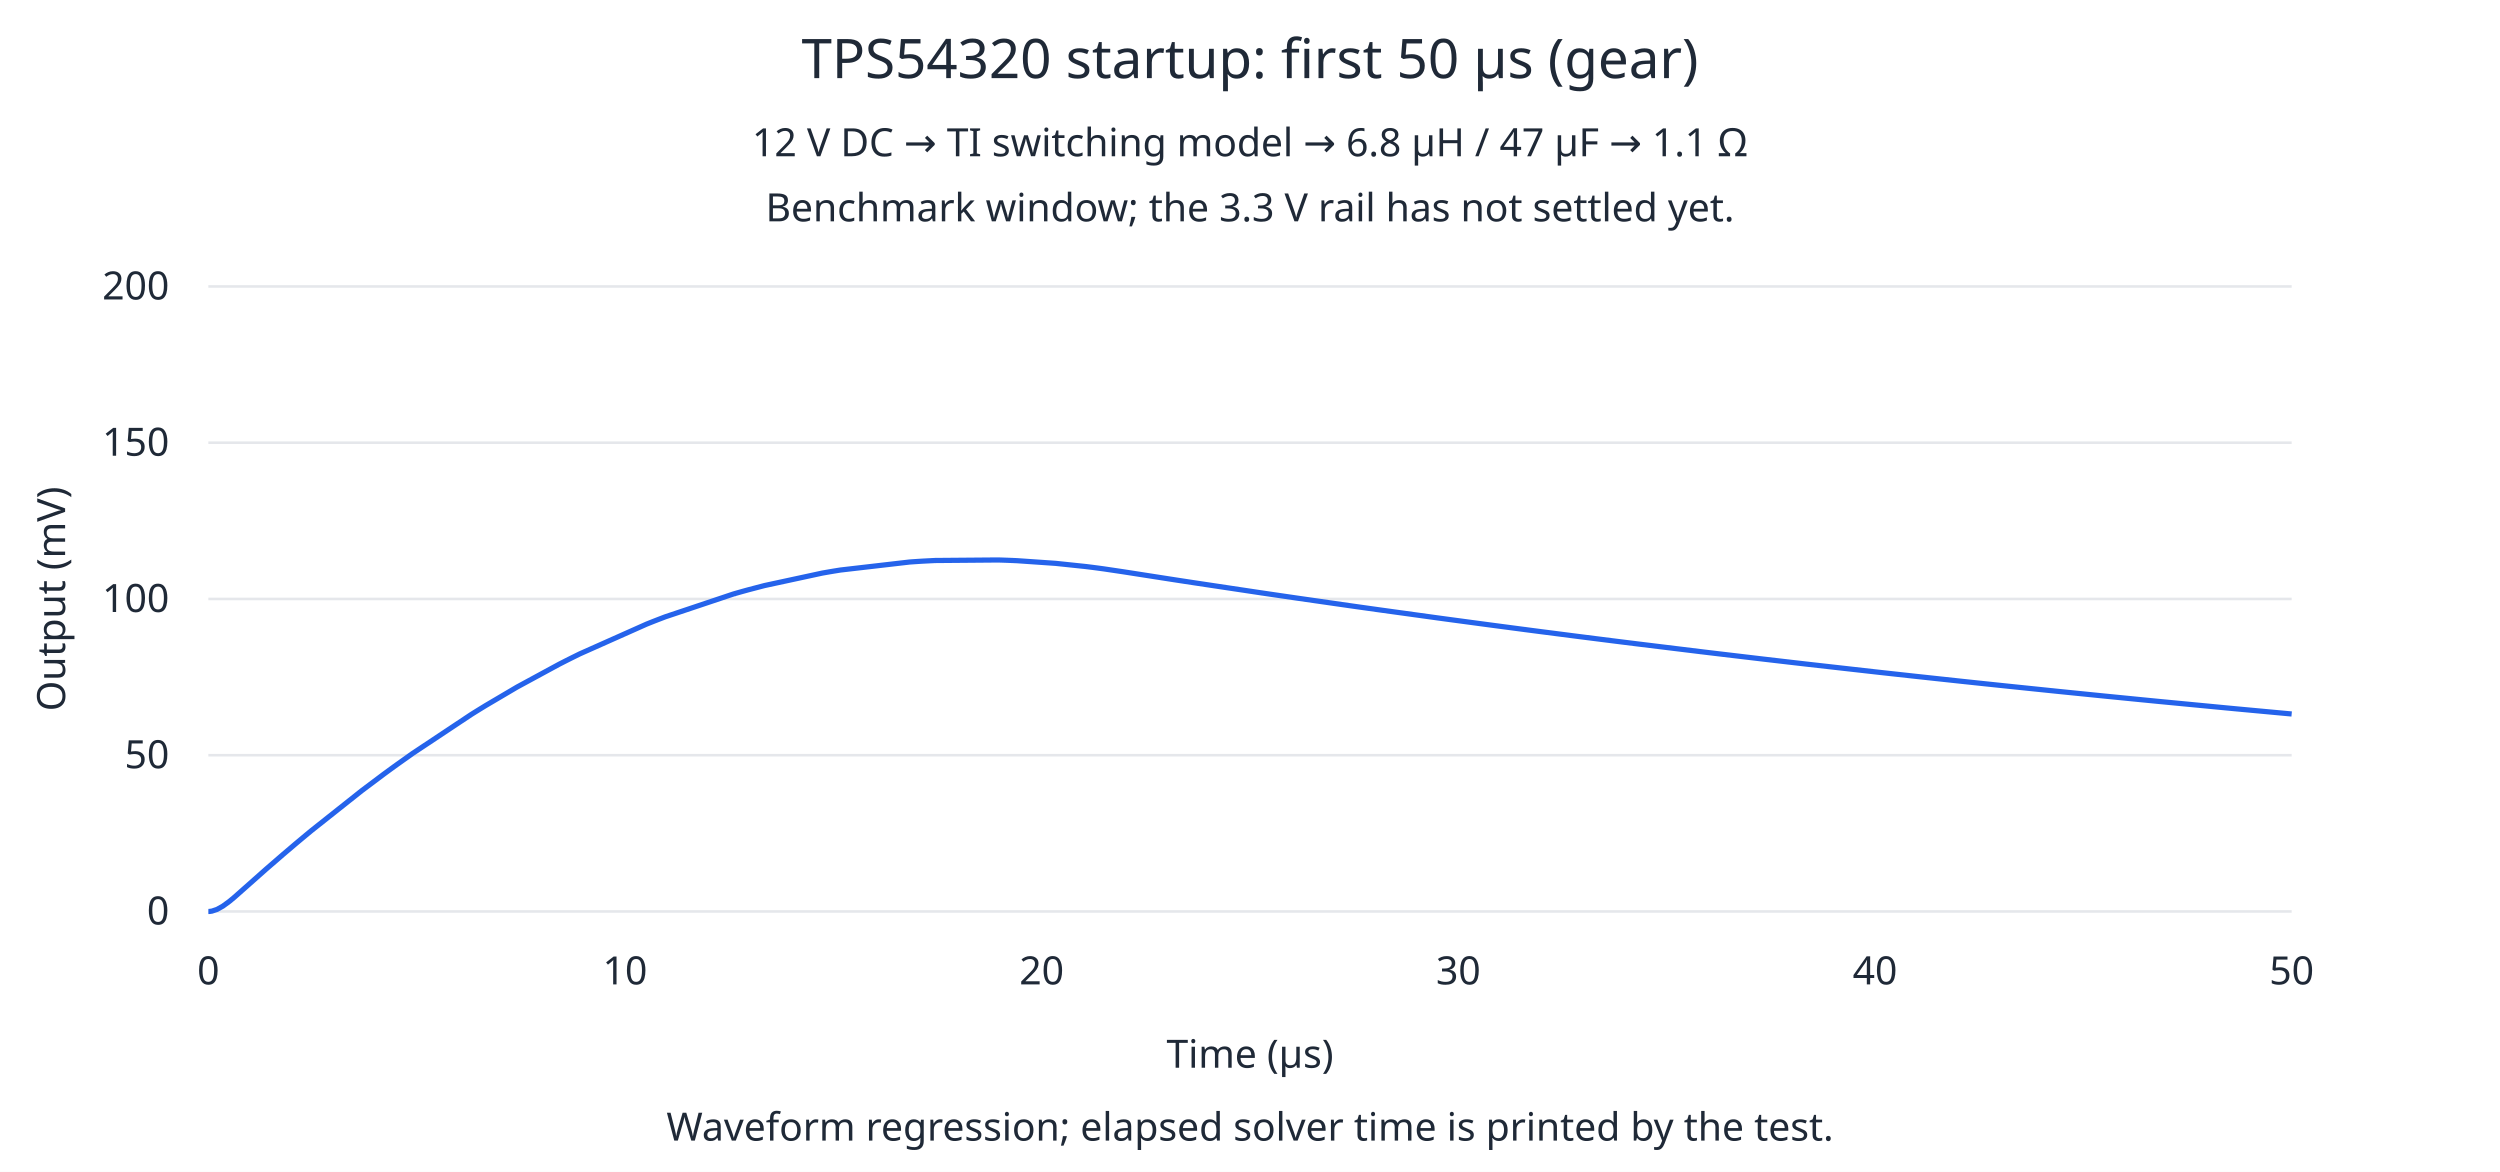
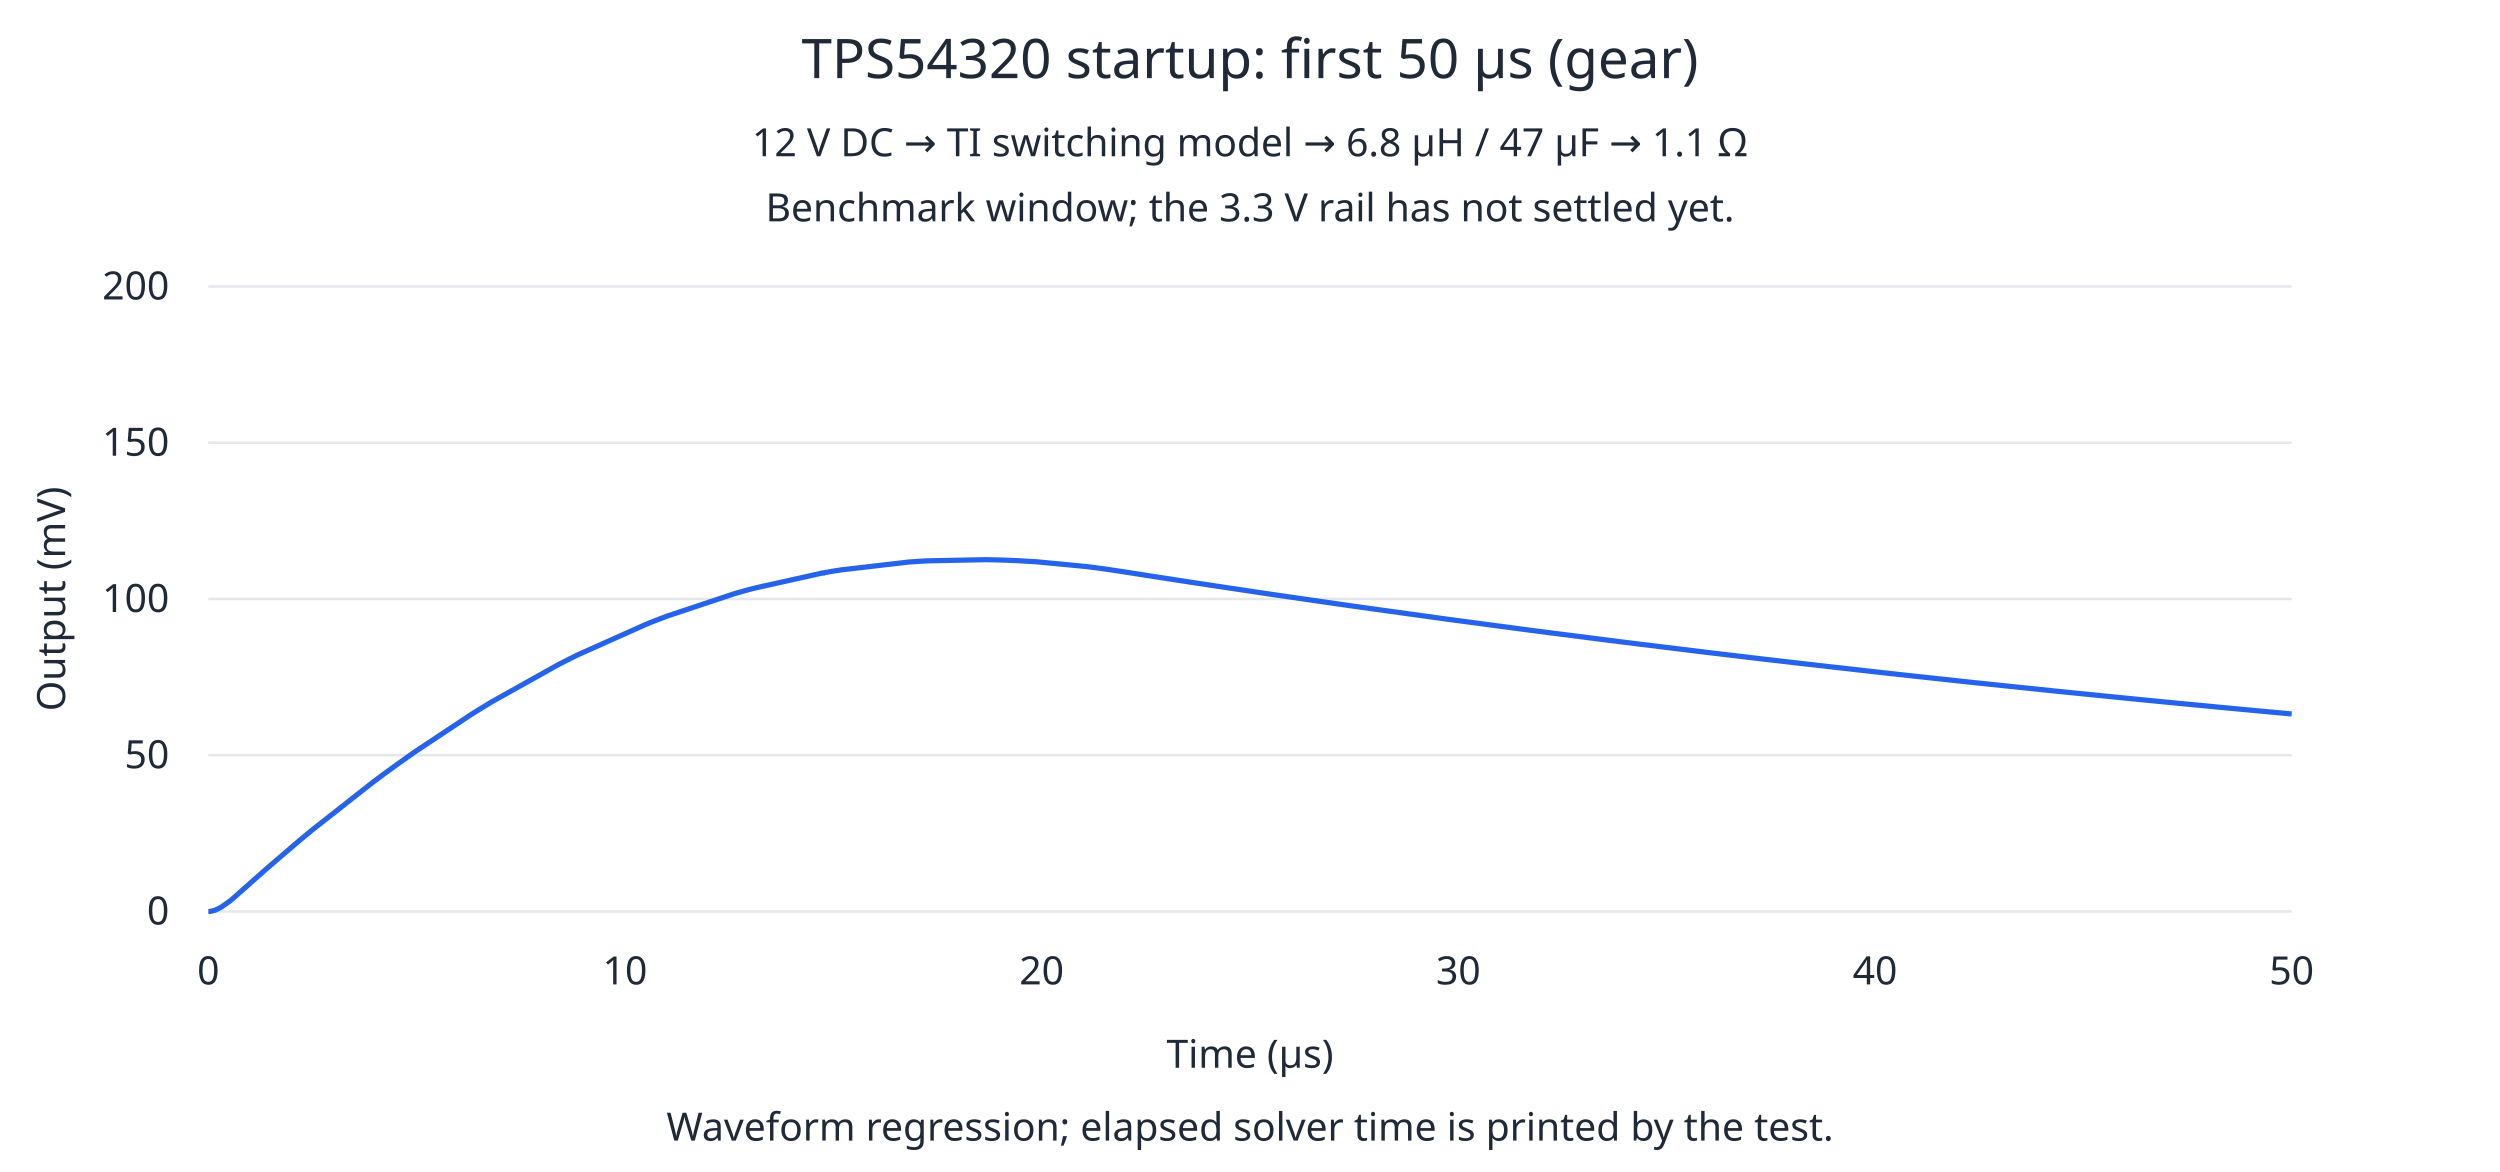
<svg xmlns="http://www.w3.org/2000/svg" width="960" height="450" viewBox="0 0 960 450">
  <rect width="960" height="450" fill="white" />
  <g font-family="sans-serif" font-size="15" fill="#1f2937">
    <text x="480" y="30" text-anchor="middle" font-size="21">TPS54320 startup: first 50 µs (gear)</text>
    <text x="480" y="60" text-anchor="middle">12 V DC → TI switching model → 6.8 µH / 47 µF → 1.1 Ω</text>
    <text x="480" y="85" text-anchor="middle">Benchmark window; the 3.3 V rail has not settled yet.</text>
    <line x1="80" y1="350" x2="880" y2="350" stroke="#e5e7eb" />
    <text x="65" y="355" text-anchor="end">0</text>
    <line x1="80" y1="290" x2="880" y2="290" stroke="#e5e7eb" />
    <text x="65" y="295" text-anchor="end">50</text>
    <line x1="80" y1="230" x2="880" y2="230" stroke="#e5e7eb" />
    <text x="65" y="235" text-anchor="end">100</text>
    <line x1="80" y1="170" x2="880" y2="170" stroke="#e5e7eb" />
    <text x="65" y="175" text-anchor="end">150</text>
    <line x1="80" y1="110" x2="880" y2="110" stroke="#e5e7eb" />
    <text x="65" y="115" text-anchor="end">200</text>
    <text x="80" y="378" text-anchor="middle">0</text>
    <text x="240" y="378" text-anchor="middle">10</text>
    <text x="400" y="378" text-anchor="middle">20</text>
    <text x="560" y="378" text-anchor="middle">30</text>
    <text x="720" y="378" text-anchor="middle">40</text>
    <text x="880" y="378" text-anchor="middle">50</text>
-     <polyline points="80.016,350.000 80.016,350.000 80.019,350.000 80.027,350.000 80.029,350.000 80.031,350.000 80.034,350.000 80.035,350.000 80.038,350.000 80.038,350.000 80.039,350.000 80.040,350.000 80.043,350.000 80.046,350.000 80.050,350.000 80.051,350.000 80.064,350.000 80.065,350.000 80.070,350.000 80.075,350.000 80.077,350.000 80.092,350.000 80.178,349.999 80.223,349.998 80.230,349.998 80.240,349.998 80.313,349.995 80.329,349.994 80.345,349.994 80.359,349.993 80.372,349.992 80.392,349.991 80.406,349.991 80.446,349.988 80.514,349.984 80.611,349.977 81.390,349.863 83.318,349.220 85.587,347.953 88.002,346.194 88.096,346.119 88.195,346.041 89.800,344.711 89.954,344.579 94.066,340.941 102.054,333.861 102.068,333.848 102.086,333.832 102.097,333.822 102.177,333.752 102.274,333.667 108.575,328.209 113.412,324.100 113.424,324.089 113.431,324.084 113.434,324.081 113.435,324.080 113.498,324.027 113.595,323.945 113.637,323.909 113.700,323.857 113.711,323.847 113.723,323.837 113.730,323.832 113.734,323.828 113.747,323.817 113.758,323.808 113.765,323.802 113.789,323.782 113.814,323.760 113.891,323.696 114.000,323.604 115.492,322.354 117.383,320.778 119.637,318.914 138.931,303.604 147.135,297.448 147.151,297.436 147.154,297.434 147.157,297.432 147.162,297.428 147.251,297.362 147.347,297.292 147.365,297.278 147.423,297.236 147.434,297.228 147.450,297.216 147.454,297.213 147.465,297.205 147.479,297.195 147.483,297.191 147.493,297.184 147.536,297.153 147.575,297.124 147.672,297.053 148.447,296.483 150.336,295.104 152.328,293.662 158.339,289.388 180.858,274.419 180.872,274.410 180.877,274.407 180.880,274.405 180.882,274.404 180.955,274.358 181.052,274.297 181.085,274.276 181.146,274.238 181.157,274.231 181.175,274.220 181.178,274.218 181.190,274.211 181.202,274.203 181.208,274.200 181.221,274.192 181.258,274.168 181.314,274.133 181.412,274.072 182.515,273.383 184.405,272.212 186.520,270.917 198.542,263.834 214.579,255.135 214.594,255.127 214.599,255.125 214.602,255.123 214.604,255.122 214.683,255.081 214.780,255.031 214.807,255.017 214.868,254.986 214.879,254.980 214.896,254.972 214.899,254.970 214.912,254.963 214.923,254.957 214.927,254.955 214.936,254.951 214.970,254.933 215.001,254.917 215.098,254.867 215.534,254.644 217.434,253.676 219.325,252.725 222.634,251.090 248.294,239.658 248.313,239.650 248.321,239.647 248.324,239.646 248.325,239.645 248.380,239.623 248.477,239.584 248.526,239.565 248.590,239.539 248.602,239.534 248.618,239.527 248.621,239.526 248.635,239.521 248.646,239.516 248.651,239.514 248.658,239.511 248.702,239.494 248.715,239.489 248.806,239.452 248.995,239.376 250.872,238.631 252.763,237.893 255.414,236.877 281.568,228.116 282.026,227.982 282.042,227.978 282.045,227.977 282.047,227.976 282.057,227.973 282.155,227.945 282.241,227.920 282.255,227.916 282.313,227.899 282.325,227.896 282.342,227.891 282.345,227.890 282.358,227.886 282.369,227.883 282.374,227.882 282.388,227.878 282.426,227.867 282.466,227.855 282.562,227.827 283.352,227.601 285.241,227.067 287.240,226.515 293.560,224.857 315.738,220.068 315.756,220.065 315.766,220.063 315.770,220.062 315.770,220.062 315.801,220.057 315.898,220.039 315.971,220.026 316.018,220.018 316.047,220.013 316.060,220.010 316.066,220.009 316.070,220.009 316.086,220.006 316.094,220.004 316.101,220.003 316.130,219.998 316.160,219.993 316.250,219.977 316.418,219.947 318.258,219.625 320.149,219.305 322.715,218.890 349.274,215.815 349.473,215.800 349.488,215.799 349.491,215.799 349.493,215.799 349.503,215.798 349.601,215.791 349.687,215.784 349.704,215.783 349.759,215.779 349.772,215.778 349.788,215.777 349.793,215.777 349.804,215.776 349.816,215.775 349.822,215.775 349.834,215.774 349.871,215.771 349.904,215.769 350.001,215.762 350.667,215.714 352.557,215.587 354.507,215.467 359.063,215.233 383.183,215.029 383.202,215.029 383.211,215.029 383.216,215.030 383.216,215.030 383.246,215.030 383.343,215.033 383.417,215.035 383.463,215.036 383.490,215.037 383.504,215.037 383.511,215.038 383.515,215.038 383.527,215.038 383.539,215.038 383.546,215.039 383.558,215.039 383.595,215.040 383.661,215.042 383.761,215.045 385.049,215.084 386.940,215.151 389.119,215.240 390.597,215.308 405.374,216.330 416.916,217.547 416.929,217.549 416.935,217.550 416.939,217.550 416.940,217.550 417.007,217.558 417.104,217.570 417.144,217.575 417.205,217.582 417.217,217.584 417.234,217.586 417.237,217.586 417.249,217.588 417.261,217.589 417.266,217.590 417.278,217.591 417.316,217.596 417.328,217.597 417.416,217.608 417.578,217.628 419.403,217.856 421.294,218.102 423.830,218.447 431.175,219.538 450.350,222.527 450.639,222.572 450.656,222.574 450.659,222.575 450.661,222.575 450.672,222.577 450.770,222.592 450.856,222.605 450.891,222.611 450.929,222.616 450.950,222.620 450.957,222.621 450.961,222.621 450.973,222.623 450.985,222.625 450.992,222.626 451.024,222.631 451.051,222.635 451.142,222.649 451.329,222.678 453.204,222.966 455.095,223.256 457.740,223.661 483.841,227.585 484.361,227.662 484.376,227.664 484.380,227.665 484.383,227.666 484.386,227.666 484.465,227.678 484.562,227.692 484.589,227.696 484.649,227.705 484.662,227.707 484.678,227.709 484.681,227.710 484.694,227.711 484.705,227.713 484.710,227.714 484.724,227.716 484.762,227.722 484.809,227.728 484.905,227.743 485.820,227.878 487.710,228.157 489.757,228.458 498.313,229.708 518.084,232.549 518.098,232.551 518.103,232.552 518.106,232.553 518.109,232.553 518.184,232.564 518.281,232.577 518.312,232.582 518.372,232.590 518.385,232.592 518.401,232.595 518.405,232.595 518.417,232.597 518.428,232.598 518.434,232.599 518.446,232.601 518.485,232.606 518.522,232.612 518.619,232.625 519.365,232.731 521.254,232.999 523.236,233.279 528.732,234.052 551.799,237.240 551.815,237.243 551.825,237.244 551.829,237.244 551.829,237.244 551.862,237.249 551.959,237.262 552.026,237.271 552.068,237.277 552.106,237.282 552.118,237.284 552.125,237.285 552.129,237.285 552.140,237.287 552.152,237.289 552.159,237.289 552.171,237.291 552.208,237.296 552.271,237.305 552.370,237.318 553.596,237.485 555.487,237.742 557.645,238.034 571.969,239.957 585.529,241.746 585.543,241.748 585.549,241.748 585.552,241.749 585.554,241.749 585.626,241.759 585.723,241.771 585.757,241.776 585.818,241.784 585.830,241.785 585.846,241.787 585.849,241.788 585.862,241.790 585.874,241.791 585.881,241.792 585.894,241.794 585.931,241.798 585.993,241.807 586.092,241.820 587.317,241.980 589.207,242.226 591.364,242.507 605.649,244.347 619.252,246.071 619.264,246.072 619.271,246.073 619.275,246.073 619.275,246.073 619.332,246.081 619.429,246.093 619.479,246.099 619.541,246.107 619.552,246.108 619.568,246.110 619.571,246.111 619.584,246.112 619.596,246.114 619.601,246.114 619.615,246.116 619.653,246.121 619.684,246.125 619.781,246.137 620.411,246.216 622.300,246.453 624.234,246.695 628.501,247.226 652.966,250.221 652.986,250.224 652.993,250.225 652.997,250.225 652.997,250.225 653.041,250.230 653.138,250.242 653.199,250.249 653.254,250.256 653.274,250.258 653.291,250.260 653.294,250.261 653.308,250.262 653.319,250.264 653.325,250.265 653.339,250.266 653.376,250.271 653.447,250.279 653.550,250.292 654.936,250.459 656.827,250.686 659.042,250.951 676.343,253.002 686.697,254.208 686.711,254.210 686.716,254.210 686.720,254.211 686.722,254.211 686.793,254.219 686.890,254.231 686.925,254.235 686.986,254.242 686.997,254.243 687.012,254.245 687.016,254.245 687.024,254.246 687.041,254.248 687.045,254.248 687.054,254.250 687.094,254.254 687.110,254.256 687.205,254.267 687.419,254.292 689.327,254.512 691.218,254.730 693.966,255.046 719.973,257.985 720.421,258.035 720.438,258.037 720.441,258.037 720.443,258.037 720.464,258.040 720.562,258.051 720.638,258.059 720.677,258.064 720.719,258.068 720.732,258.070 720.739,258.070 720.743,258.071 720.754,258.072 720.765,258.073 720.772,258.074 720.784,258.075 720.821,258.080 720.871,258.085 720.968,258.096 721.951,258.205 723.842,258.415 725.914,258.644 735.766,259.725 754.140,261.709 754.155,261.710 754.162,261.711 754.166,261.711 754.167,261.711 754.232,261.718 754.329,261.729 754.371,261.733 754.432,261.740 754.443,261.741 754.460,261.743 754.463,261.743 754.476,261.744 754.488,261.746 754.494,261.746 754.507,261.748 754.545,261.752 754.600,261.758 754.698,261.768 755.788,261.884 757.679,262.085 759.787,262.309 771.540,263.546 787.866,265.236 787.882,265.238 787.886,265.238 787.888,265.238 787.892,265.239 787.979,265.247 788.078,265.258 788.095,265.259 788.155,265.265 788.167,265.267 788.183,265.268 788.186,265.269 788.199,265.270 788.211,265.271 788.217,265.272 788.230,265.273 788.267,265.277 788.329,265.283 788.428,265.293 789.634,265.417 791.525,265.610 793.676,265.829 807.697,267.244 821.589,268.622 821.601,268.623 821.608,268.624 821.611,268.624 821.612,268.624 821.671,268.630 821.768,268.640 821.815,268.644 821.872,268.650 821.889,268.652 821.905,268.653 821.908,268.654 821.920,268.655 821.933,268.656 821.937,268.656 821.945,268.657 821.980,268.661 822.004,268.663 822.100,268.672 822.381,268.700 824.291,268.887 826.182,269.073 829.074,269.355 854.653,271.811 855.312,271.873 855.329,271.875 855.332,271.875 855.334,271.875 855.343,271.876 855.440,271.885 855.528,271.893 855.560,271.896 855.603,271.901 855.622,271.902 855.630,271.903 855.634,271.903 855.645,271.904 855.658,271.906 855.665,271.906 855.679,271.908 855.718,271.911 855.785,271.918 855.889,271.927 857.276,272.058 859.167,272.236 861.383,272.444 878.559,274.038 880.000,274.170" fill="none" stroke="#2563eb" stroke-width="2" />
+     <polyline points="80.016,350.000 80.016,350.000 80.019,350.000 80.027,350.000 80.029,350.000 80.031,350.000 80.034,350.000 80.035,350.000 80.038,350.000 80.038,350.000 80.039,350.000 80.040,350.000 80.043,350.000 80.046,350.000 80.050,350.000 80.056,350.000 80.064,350.000 80.066,350.000 80.073,350.000 80.075,350.000 80.078,350.000 80.094,350.000 80.184,349.999 80.225,349.998 80.231,349.998 80.244,349.997 80.323,349.995 80.334,349.994 80.345,349.994 80.358,349.993 80.370,349.992 80.388,349.992 80.403,349.991 80.443,349.989 80.483,349.986 80.580,349.979 80.746,349.964 82.605,349.512 84.875,348.400 88.000,346.196 88.059,346.149 88.156,346.072 88.921,345.450 89.926,344.603 96.104,339.120 102.047,333.866 102.069,333.847 102.079,333.838 102.094,333.825 102.130,333.793 102.227,333.709 102.389,333.567 113.406,324.103 113.422,324.090 113.430,324.083 113.434,324.080 113.434,324.079 113.467,324.052 113.564,323.970 113.629,323.915 113.677,323.875 113.711,323.846 113.725,323.835 113.730,323.830 113.734,323.827 113.753,323.811 113.758,323.806 113.765,323.801 113.781,323.787 113.822,323.753 113.902,323.686 114.029,323.579 115.715,322.166 117.606,320.591 119.971,318.638 143.148,300.409 147.134,297.444 147.151,297.432 147.154,297.430 147.157,297.428 147.163,297.423 147.257,297.354 147.351,297.285 147.378,297.265 147.425,297.230 147.441,297.218 147.452,297.210 147.454,297.208 147.468,297.199 147.479,297.190 147.484,297.187 147.496,297.178 147.535,297.149 147.576,297.119 147.673,297.048 148.485,296.451 150.375,295.071 152.383,293.618 159.146,288.818 180.847,274.419 180.858,274.412 180.874,274.402 180.878,274.400 180.880,274.398 180.886,274.395 180.979,274.336 181.071,274.278 181.088,274.268 181.146,274.231 181.159,274.223 181.175,274.213 181.179,274.211 181.190,274.203 181.202,274.196 181.207,274.193 181.219,274.186 181.258,274.161 181.279,274.148 181.377,274.087 181.834,273.801 183.732,272.621 185.627,271.455 189.012,269.402 214.548,255.141 214.580,255.125 214.598,255.116 214.601,255.114 214.602,255.113 214.617,255.106 214.715,255.055 214.797,255.013 214.837,254.992 214.879,254.971 214.892,254.964 214.898,254.961 214.902,254.959 214.921,254.949 214.927,254.946 214.934,254.943 214.958,254.930 214.994,254.912 215.089,254.863 215.334,254.737 217.243,253.764 219.133,252.812 221.940,251.420 248.292,239.647 248.309,239.640 248.321,239.636 248.325,239.634 248.325,239.634 248.340,239.628 248.438,239.589 248.520,239.556 248.555,239.541 248.602,239.523 248.614,239.518 248.621,239.515 248.625,239.513 248.642,239.507 248.650,239.504 248.656,239.501 248.689,239.488 248.719,239.476 248.818,239.436 249.171,239.295 251.080,238.538 252.971,237.800 256.049,236.626 282.015,227.973 282.035,227.967 282.044,227.964 282.048,227.963 282.048,227.963 282.082,227.953 282.179,227.925 282.246,227.906 282.287,227.894 282.324,227.883 282.339,227.879 282.344,227.877 282.349,227.876 282.368,227.870 282.373,227.869 282.381,227.867 282.425,227.854 282.440,227.850 282.536,227.822 282.803,227.745 284.713,227.202 286.604,226.676 289.463,225.903 315.737,220.053 315.752,220.051 315.766,220.048 315.769,220.048 315.770,220.047 315.783,220.045 315.881,220.028 315.965,220.013 316.005,220.005 316.040,219.999 316.059,219.996 316.066,219.994 316.070,219.994 316.087,219.991 316.095,219.989 316.101,219.988 316.127,219.984 316.160,219.978 316.251,219.961 316.433,219.929 318.308,219.601 320.199,219.282 322.836,218.856 348.866,215.829 349.471,215.784 349.488,215.783 349.491,215.783 349.493,215.782 349.502,215.782 349.598,215.775 349.687,215.768 349.723,215.766 349.769,215.762 349.783,215.761 349.789,215.761 349.793,215.760 349.813,215.759 349.818,215.759 349.825,215.758 349.850,215.756 349.879,215.754 349.959,215.748 350.082,215.739 351.730,215.625 353.621,215.504 355.958,215.370 378.343,214.915 383.194,215.012 383.210,215.012 383.213,215.012 383.216,215.012 383.221,215.012 383.313,215.015 383.410,215.018 383.427,215.018 383.483,215.020 383.503,215.020 383.511,215.020 383.516,215.020 383.527,215.021 383.538,215.021 383.545,215.021 383.558,215.022 383.595,215.023 383.638,215.024 383.735,215.027 384.585,215.052 386.476,215.116 388.500,215.196 390.575,215.290 398.136,215.735 416.913,217.529 416.928,217.531 416.935,217.532 416.939,217.532 416.939,217.532 416.987,217.538 417.084,217.550 417.142,217.557 417.205,217.564 417.216,217.566 417.230,217.567 417.235,217.568 417.239,217.569 417.256,217.571 417.264,217.571 417.271,217.572 417.298,217.576 417.329,217.579 417.419,217.591 417.596,217.612 419.462,217.846 421.353,218.092 423.969,218.448 431.184,219.521 439.224,220.783 450.638,222.554 450.652,222.556 450.659,222.557 450.662,222.558 450.664,222.558 450.732,222.568 450.829,222.583 450.867,222.589 450.928,222.599 450.940,222.600 450.956,222.603 450.959,222.603 450.973,222.605 450.984,222.607 450.988,222.608 450.997,222.609 451.040,222.616 451.066,222.620 451.163,222.635 451.683,222.715 453.579,223.006 455.483,223.298 459.124,223.855 484.351,227.644 484.364,227.646 484.379,227.648 484.382,227.648 484.385,227.649 484.391,227.650 484.485,227.664 484.579,227.677 484.600,227.681 484.652,227.688 484.670,227.691 484.680,227.692 484.684,227.693 484.695,227.695 484.708,227.697 484.714,227.697 484.727,227.699 484.764,227.705 484.838,227.716 484.943,227.731 486.359,227.940 488.250,228.219 490.477,228.547 508.341,231.141 518.085,232.533 518.100,232.535 518.104,232.536 518.107,232.537 518.110,232.537 518.189,232.548 518.286,232.562 518.313,232.566 518.374,232.574 518.386,232.576 518.402,232.578 518.405,232.579 518.418,232.581 518.430,232.582 518.435,232.583 518.446,232.585 518.483,232.590 518.511,232.594 518.609,232.608 519.136,232.682 521.031,232.951 522.937,233.220 526.613,233.738 551.799,237.225 551.819,237.227 551.827,237.229 551.830,237.229 551.831,237.229 551.883,237.236 551.980,237.249 552.034,237.257 552.096,237.265 552.107,237.267 552.120,237.268 552.126,237.269 552.130,237.270 552.152,237.273 552.156,237.273 552.165,237.275 552.204,237.280 552.225,237.283 552.323,237.296 552.669,237.343 554.579,237.603 556.470,237.860 559.530,238.274 585.520,241.730 585.542,241.733 585.549,241.734 585.553,241.734 585.554,241.734 585.601,241.740 585.698,241.753 585.757,241.761 585.789,241.765 585.820,241.769 585.834,241.771 585.848,241.773 585.850,241.773 585.864,241.775 585.875,241.776 585.880,241.777 585.888,241.778 585.932,241.784 585.968,241.788 586.064,241.801 586.789,241.896 588.678,242.142 590.653,242.399 595.848,243.073 619.244,246.055 619.265,246.058 619.272,246.059 619.276,246.059 619.276,246.059 619.323,246.065 619.420,246.077 619.479,246.085 619.542,246.093 619.553,246.094 619.570,246.096 619.573,246.096 619.586,246.098 619.598,246.100 619.602,246.100 619.612,246.101 619.653,246.107 619.686,246.111 619.783,246.123 620.436,246.205 622.325,246.442 624.269,246.685 628.708,247.238 652.967,250.208 652.986,250.210 652.995,250.211 652.998,250.211 652.999,250.211 653.034,250.216 653.131,250.227 653.199,250.236 653.246,250.241 653.274,250.245 653.286,250.246 653.294,250.247 653.298,250.248 653.310,250.249 653.322,250.250 653.329,250.251 653.341,250.253 653.379,250.257 653.448,250.266 653.551,250.278 654.907,250.441 656.798,250.669 659.004,250.933 675.800,252.925 686.700,254.195 686.714,254.197 686.719,254.197 686.722,254.198 686.724,254.198 686.799,254.207 686.896,254.218 686.927,254.222 686.988,254.229 686.999,254.230 687.016,254.232 687.019,254.232 687.032,254.234 687.044,254.235 687.048,254.236 687.058,254.237 687.098,254.241 687.112,254.243 687.205,254.254 687.406,254.277 689.294,254.495 691.185,254.713 693.873,255.022 720.384,258.018 720.426,258.023 720.439,258.024 720.442,258.025 720.445,258.025 720.453,258.026 720.550,258.037 720.639,258.047 720.675,258.051 720.718,258.055 720.724,258.056 720.740,258.058 720.744,258.058 720.755,258.059 720.767,258.061 720.774,258.062 720.786,258.063 720.823,258.067 720.868,258.072 720.965,258.083 721.866,258.183 723.756,258.392 725.799,258.618 734.154,259.537 754.142,261.696 754.153,261.698 754.163,261.699 754.167,261.699 754.167,261.699 754.202,261.703 754.299,261.713 754.368,261.721 754.419,261.726 754.444,261.729 754.459,261.730 754.463,261.731 754.468,261.731 754.489,261.733 754.492,261.734 754.499,261.735 754.540,261.739 754.573,261.742 754.670,261.753 755.244,261.814 757.135,262.015 759.050,262.219 762.944,262.631 787.857,265.223 787.877,265.225 787.886,265.226 787.890,265.227 787.890,265.227 787.925,265.230 788.022,265.240 788.091,265.247 788.147,265.253 788.167,265.255 788.178,265.256 788.185,265.257 788.189,265.257 788.201,265.259 788.214,265.260 788.221,265.261 788.242,265.263 788.279,265.266 788.365,265.275 788.517,265.291 790.314,265.475 792.205,265.668 794.699,265.922 820.284,268.482 821.597,268.612 821.609,268.613 821.613,268.613 821.613,268.613 821.648,268.617 821.745,268.626 821.814,268.633 821.865,268.638 821.890,268.640 821.905,268.642 821.909,268.642 821.917,268.643 821.935,268.645 821.939,268.645 821.951,268.646 821.991,268.650 822.031,268.654 822.128,268.664 822.915,268.741 824.805,268.927 826.802,269.122 833.075,269.733 855.304,271.861 855.325,271.863 855.332,271.864 855.336,271.864 855.336,271.864 855.384,271.869 855.481,271.878 855.540,271.884 855.602,271.890 855.613,271.891 855.626,271.892 855.632,271.892 855.636,271.893 855.656,271.895 855.660,271.895 855.667,271.896 855.696,271.898 855.725,271.901 855.808,271.909 855.948,271.922 857.704,272.088 859.595,272.266 862.032,272.494 880.000,274.160" fill="none" stroke="#2563eb" stroke-width="2" />
    <text x="480" y="410" text-anchor="middle">Time (µs)</text>
    <text transform="translate(25 230) rotate(-90)" text-anchor="middle">Output (mV)</text>
    <text x="480" y="438" text-anchor="middle">Waveform regression; elapsed solver time is printed by the test.</text>
  </g>
</svg>
